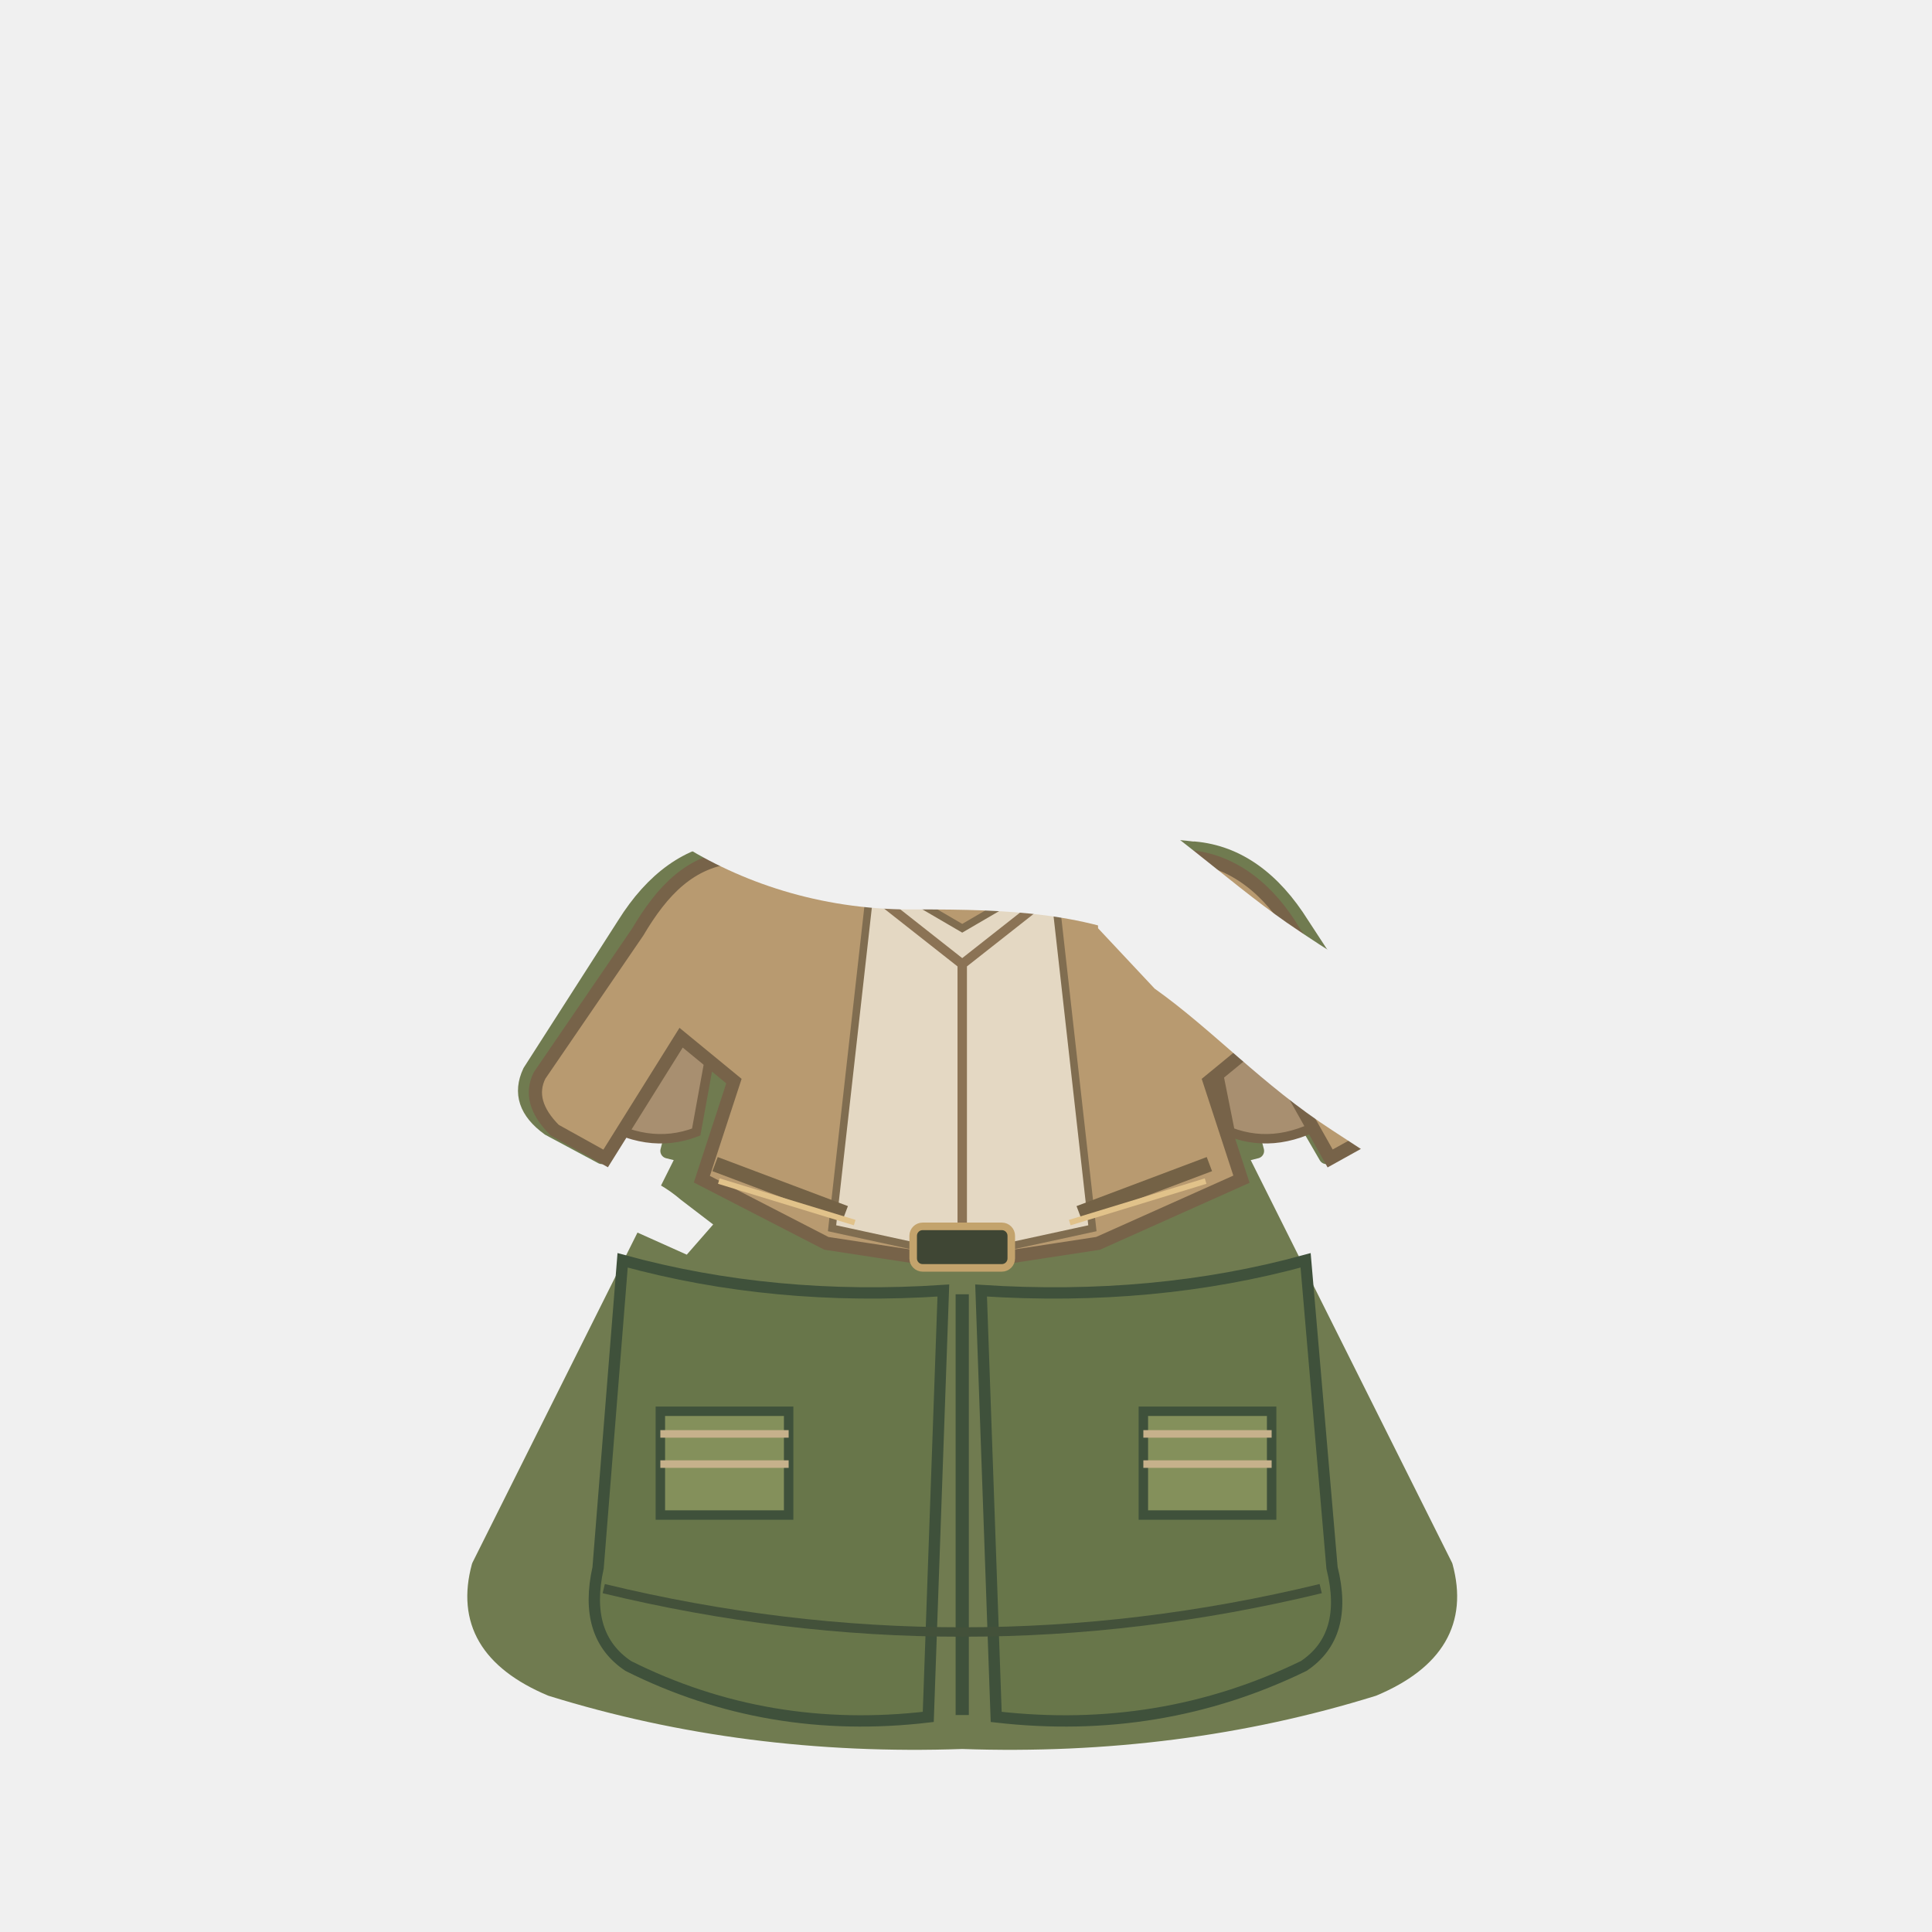
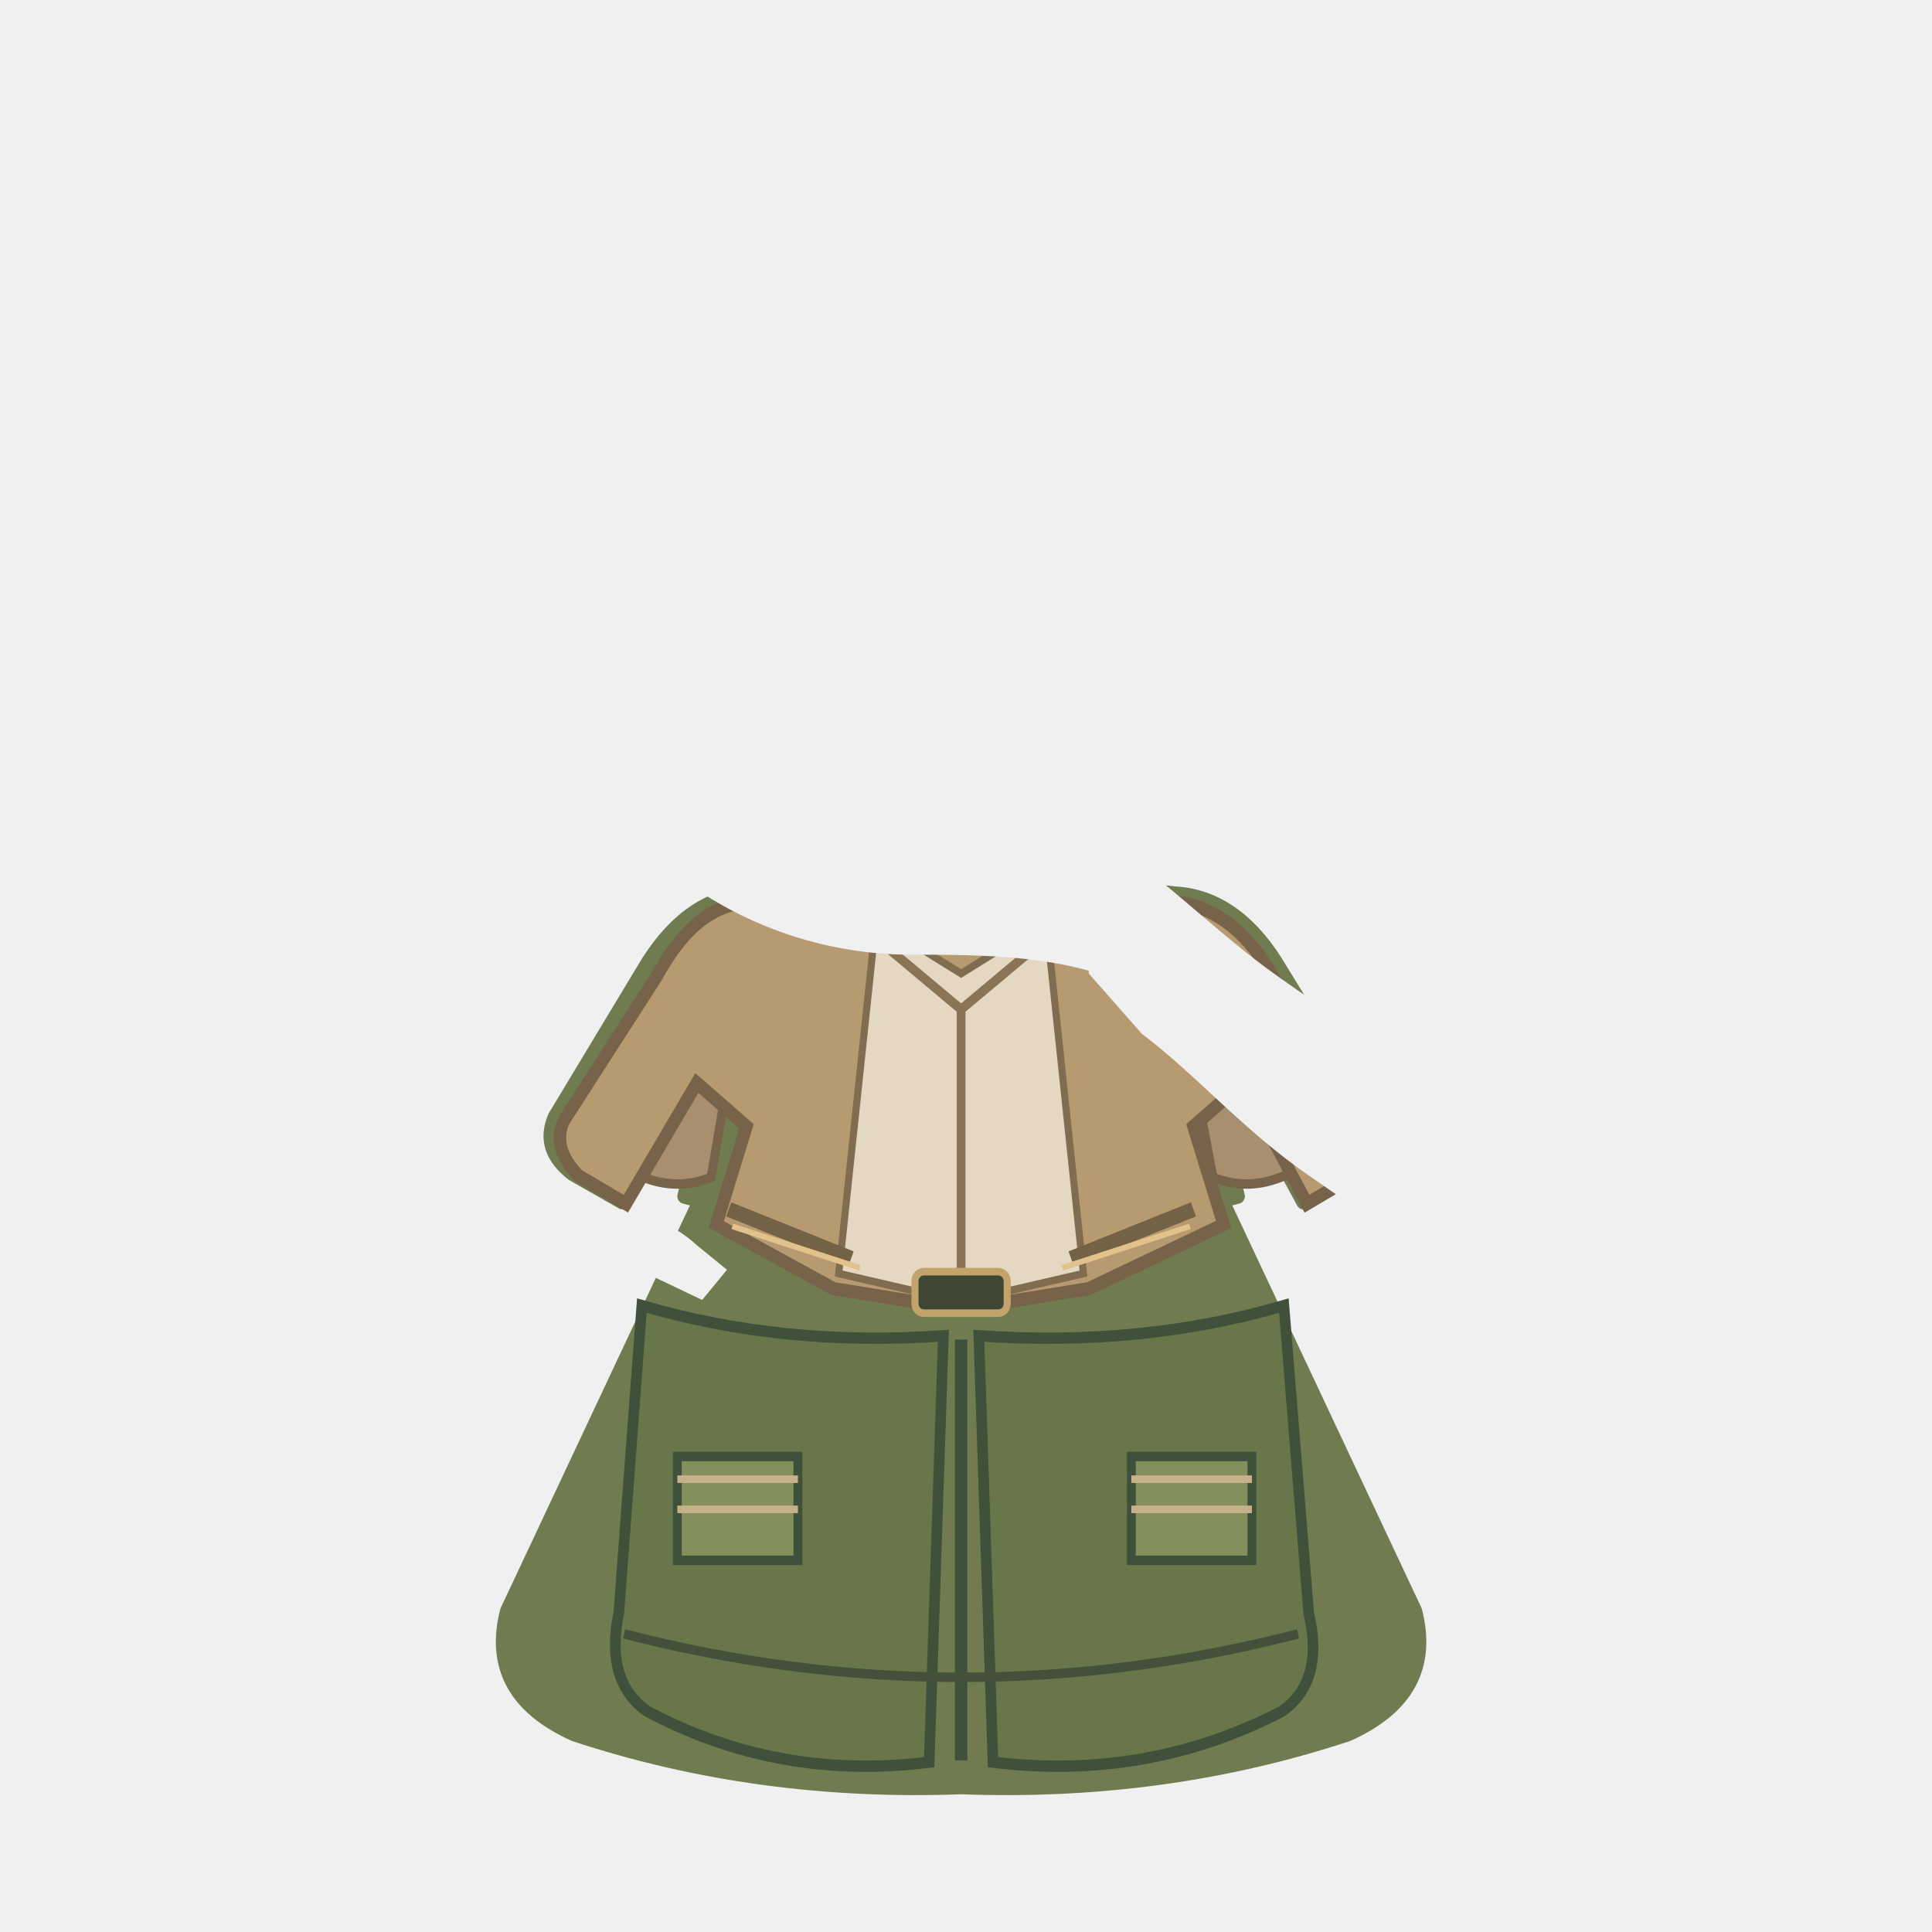
<svg xmlns="http://www.w3.org/2000/svg" viewBox="0 0 1024 1024" width="1024" height="1024">
  <defs>
    <mask id="garmentMask">
      <rect width="1024" height="1024" fill="white" />
      <path d="M356 386 C392 406 438 416 482 417 C537 416 584 423 622 447 L610 500 C568 482 526 482 478 482 C430 481 389 466 357 445 Z" fill="black" />
      <path d="M580 414 C617 435 649 466 682 489 C727 520 779 548 840 582 L852 624 L832 668 C786 650 747 626 706 599 C669 575 643 546 612 524 L582 492 Z" fill="black" />
      <path d="M311 625 C328 616 347 624 361 636 L378 649 L364 665 L335 652 L310 642 Z" fill="black" />
      <path d="M679 625 C696 616 716 624 733 638 L748 653 L735 667 L704 652 L678 642 Z" fill="black" />
    </mask>
  </defs>
-   <g mask="url(#garmentMask)">
+   <g mask="url(#garmentMask)" transform="translate(30 24) scale(.94 1)">
    <g fill="#707b50" stroke="#707b50" stroke-width="8" stroke-linejoin="round">
      <path d="M388 450 C365 452 346 466 331 490 L281 568 Q273 585 291 598 L319 613 L359 544 L388 561 Z M633 450 C656 452 675 466 690 490 L741 568 Q749 585 731 598 L703 613 L663 544 L634 561 Z" />
      <path d="M389 450 C426 445 466 456 510 461 C554 456 594 445 632 450 C651 468 654 501 646 534 L666 610 Q510 650 354 610 L374 534 C366 501 369 468 389 450 Z" />
      <path d="M374 590 Q510 634 646 590 L766 830 Q778 874 728 895 Q625 927 510 923 Q395 927 292 895 Q242 874 254 830 Z" />
    </g>
    <path d="M321 546 Q346 536 379 545 L369 600 Q343 610 315 592 Z M641 545 Q674 536 699 546 L706 592 Q678 610 652 600 Z" fill="#a88f70" stroke="#776349" stroke-width="5" />
    <path d="M390 454 C366 456 351 472 338 494 L286 570 Q279 584 294 599 L321 614 L361 550 L389 573 L372 625 L438 659 L510 670 L582 659 L658 625 L641 573 L669 550 L705 614 L732 599 Q747 585 739 570 L686 494 C673 472 654 456 630 454 L584 463 L444 463 Z" fill="#b89a70" stroke="#776349" stroke-width="7" />
    <path d="M462 464 L510 492 L558 464 L579 651 L510 666 L441 651 Z" fill="#e4d8c3" stroke="#806d50" stroke-width="4" />
    <path d="M463 474 L510 511 L557 474 M510 511V650" fill="none" stroke="#8b7355" stroke-width="5" />
    <path d="M330 668 Q410 690 500 684 L492 910 Q407 920 333 883 Q309 867 317 831Z" fill="#68764a" stroke="#3f513b" stroke-width="6" />
    <path d="M520 684 Q612 690 692 668 L706 831 Q715 867 691 883 Q615 920 528 910Z" fill="#68764a" stroke="#3f513b" stroke-width="6" />
    <path d="M510 686V909" stroke="#3f513b" stroke-width="7" />
    <path d="M350 748h68v55h-68zM606 748h68v55h-68z" fill="#84905b" stroke="#3f513b" stroke-width="5" />
    <path d="M350 760h68m-68 16h68m188-16h68m-68 16h68" stroke="#c6b18b" stroke-width="4" />
    <path d="M379 617 L448 643 M641 617 L572 643" stroke="#746246" stroke-width="8" />
    <path d="M381 626 L453 648 M639 626 L567 648" stroke="#e1c28a" stroke-width="3" />
    <rect x="484" y="650" width="52" height="22" rx="5" fill="#3f4634" stroke="#c3a36c" stroke-width="4" />
    <path d="M320 842 Q510 888 700 842" fill="none" stroke="#43513a" stroke-width="5" />
  </g>
</svg>
